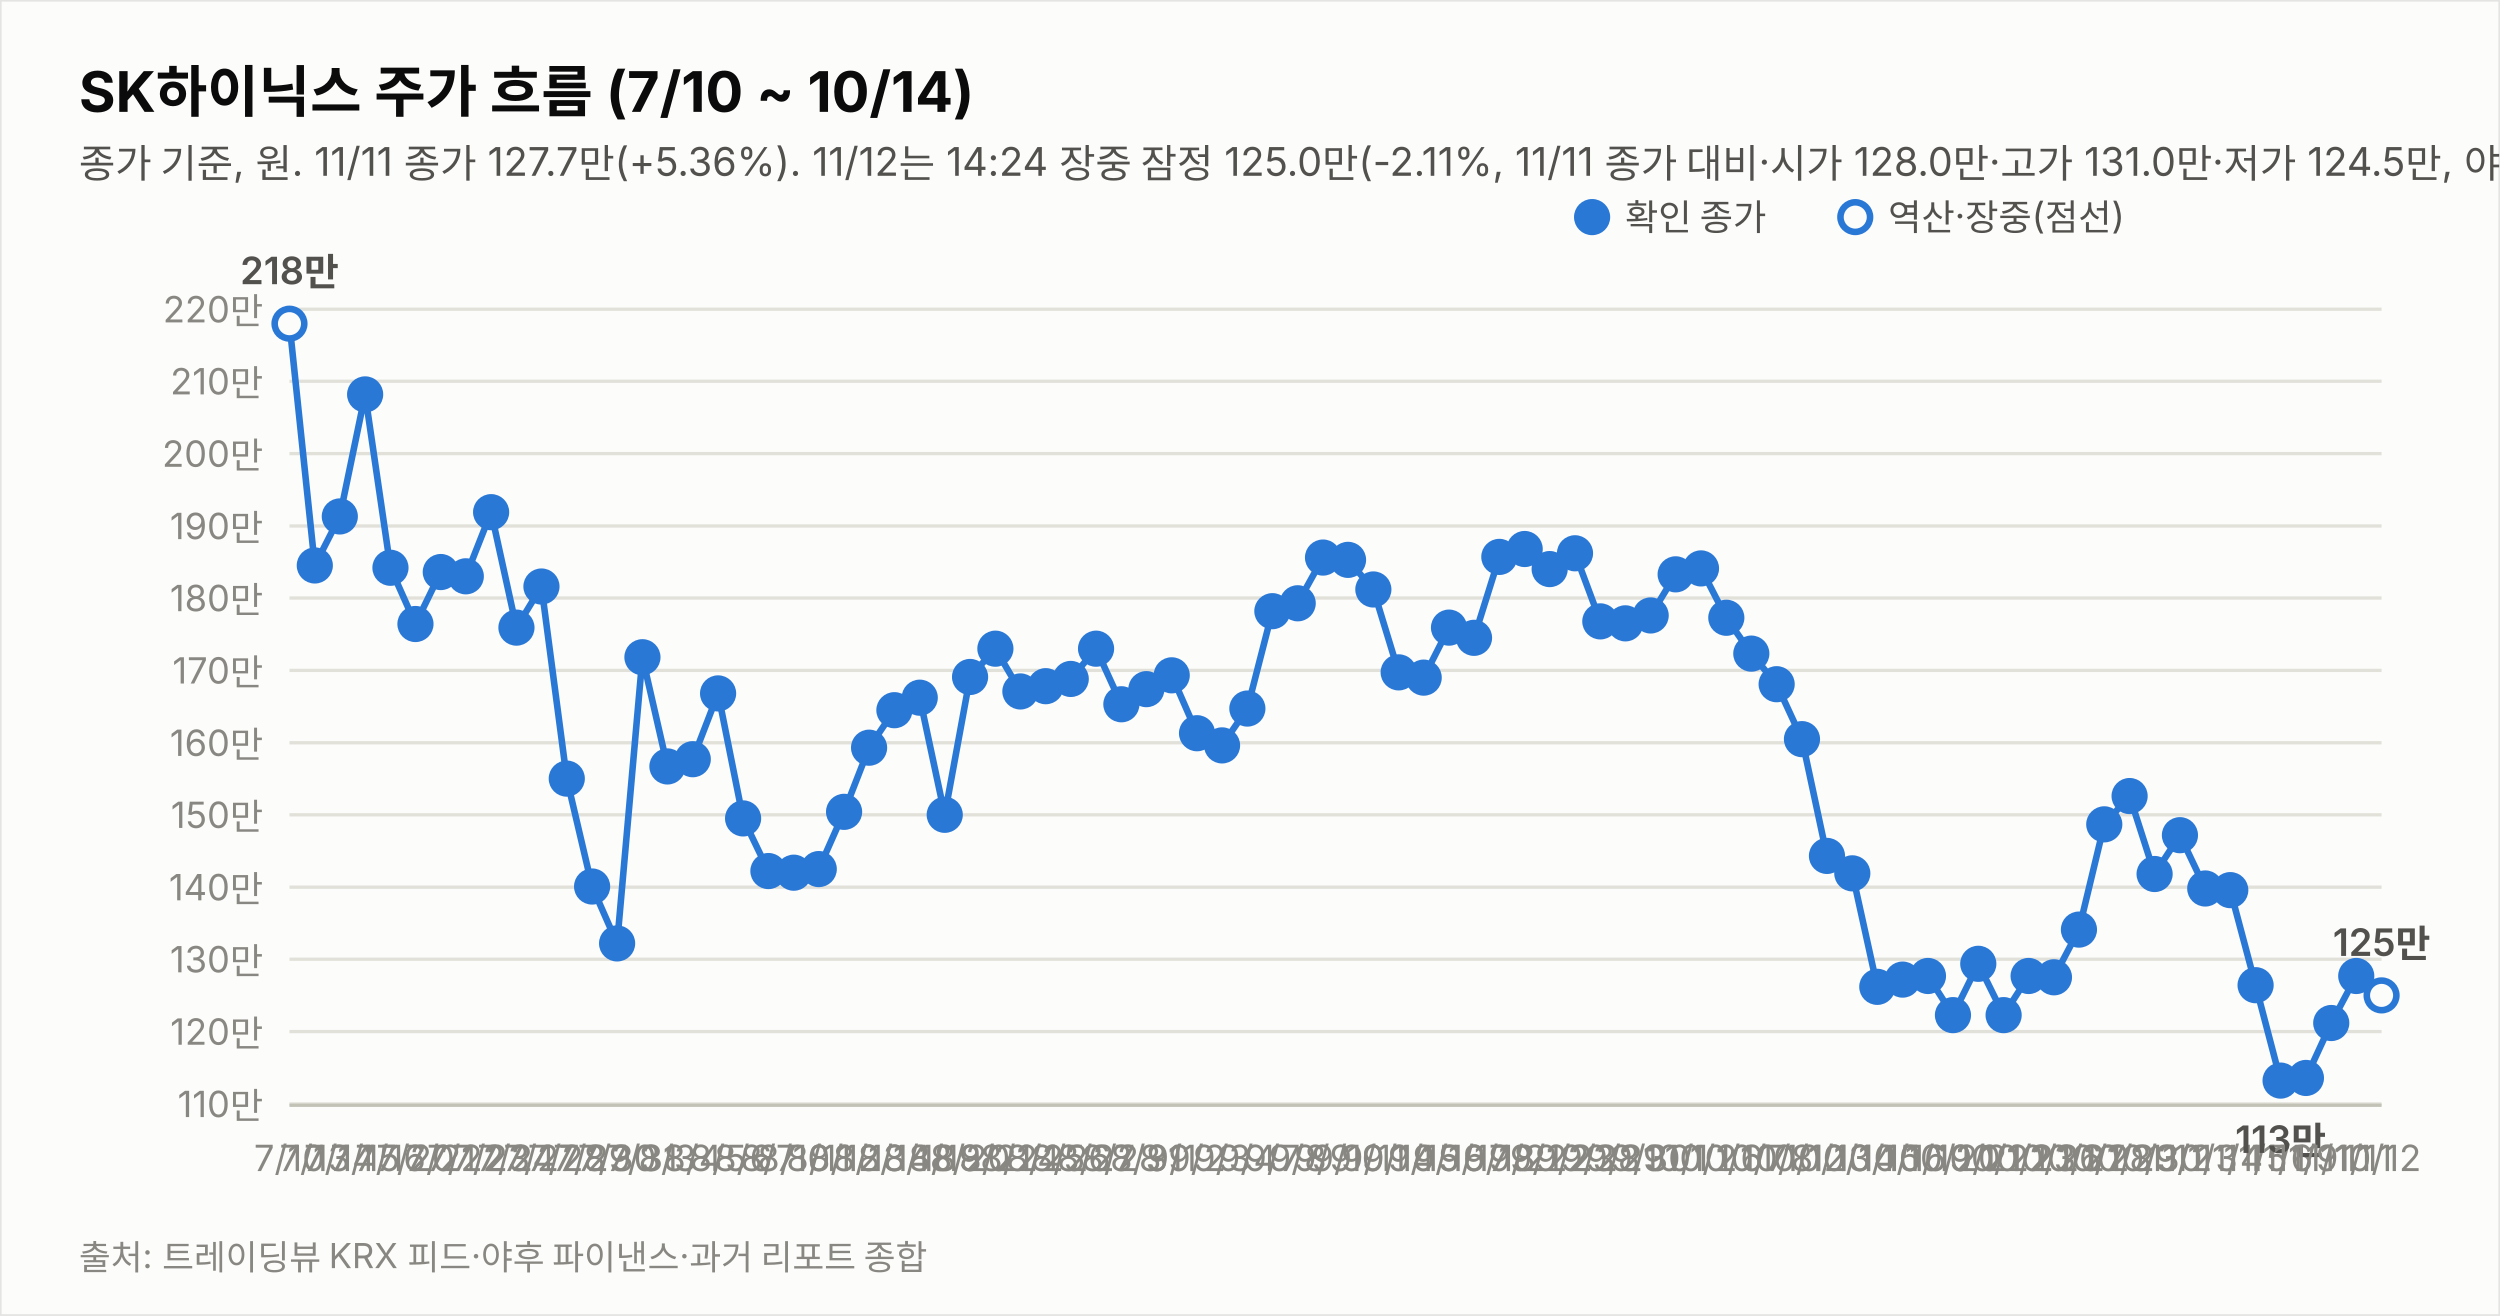
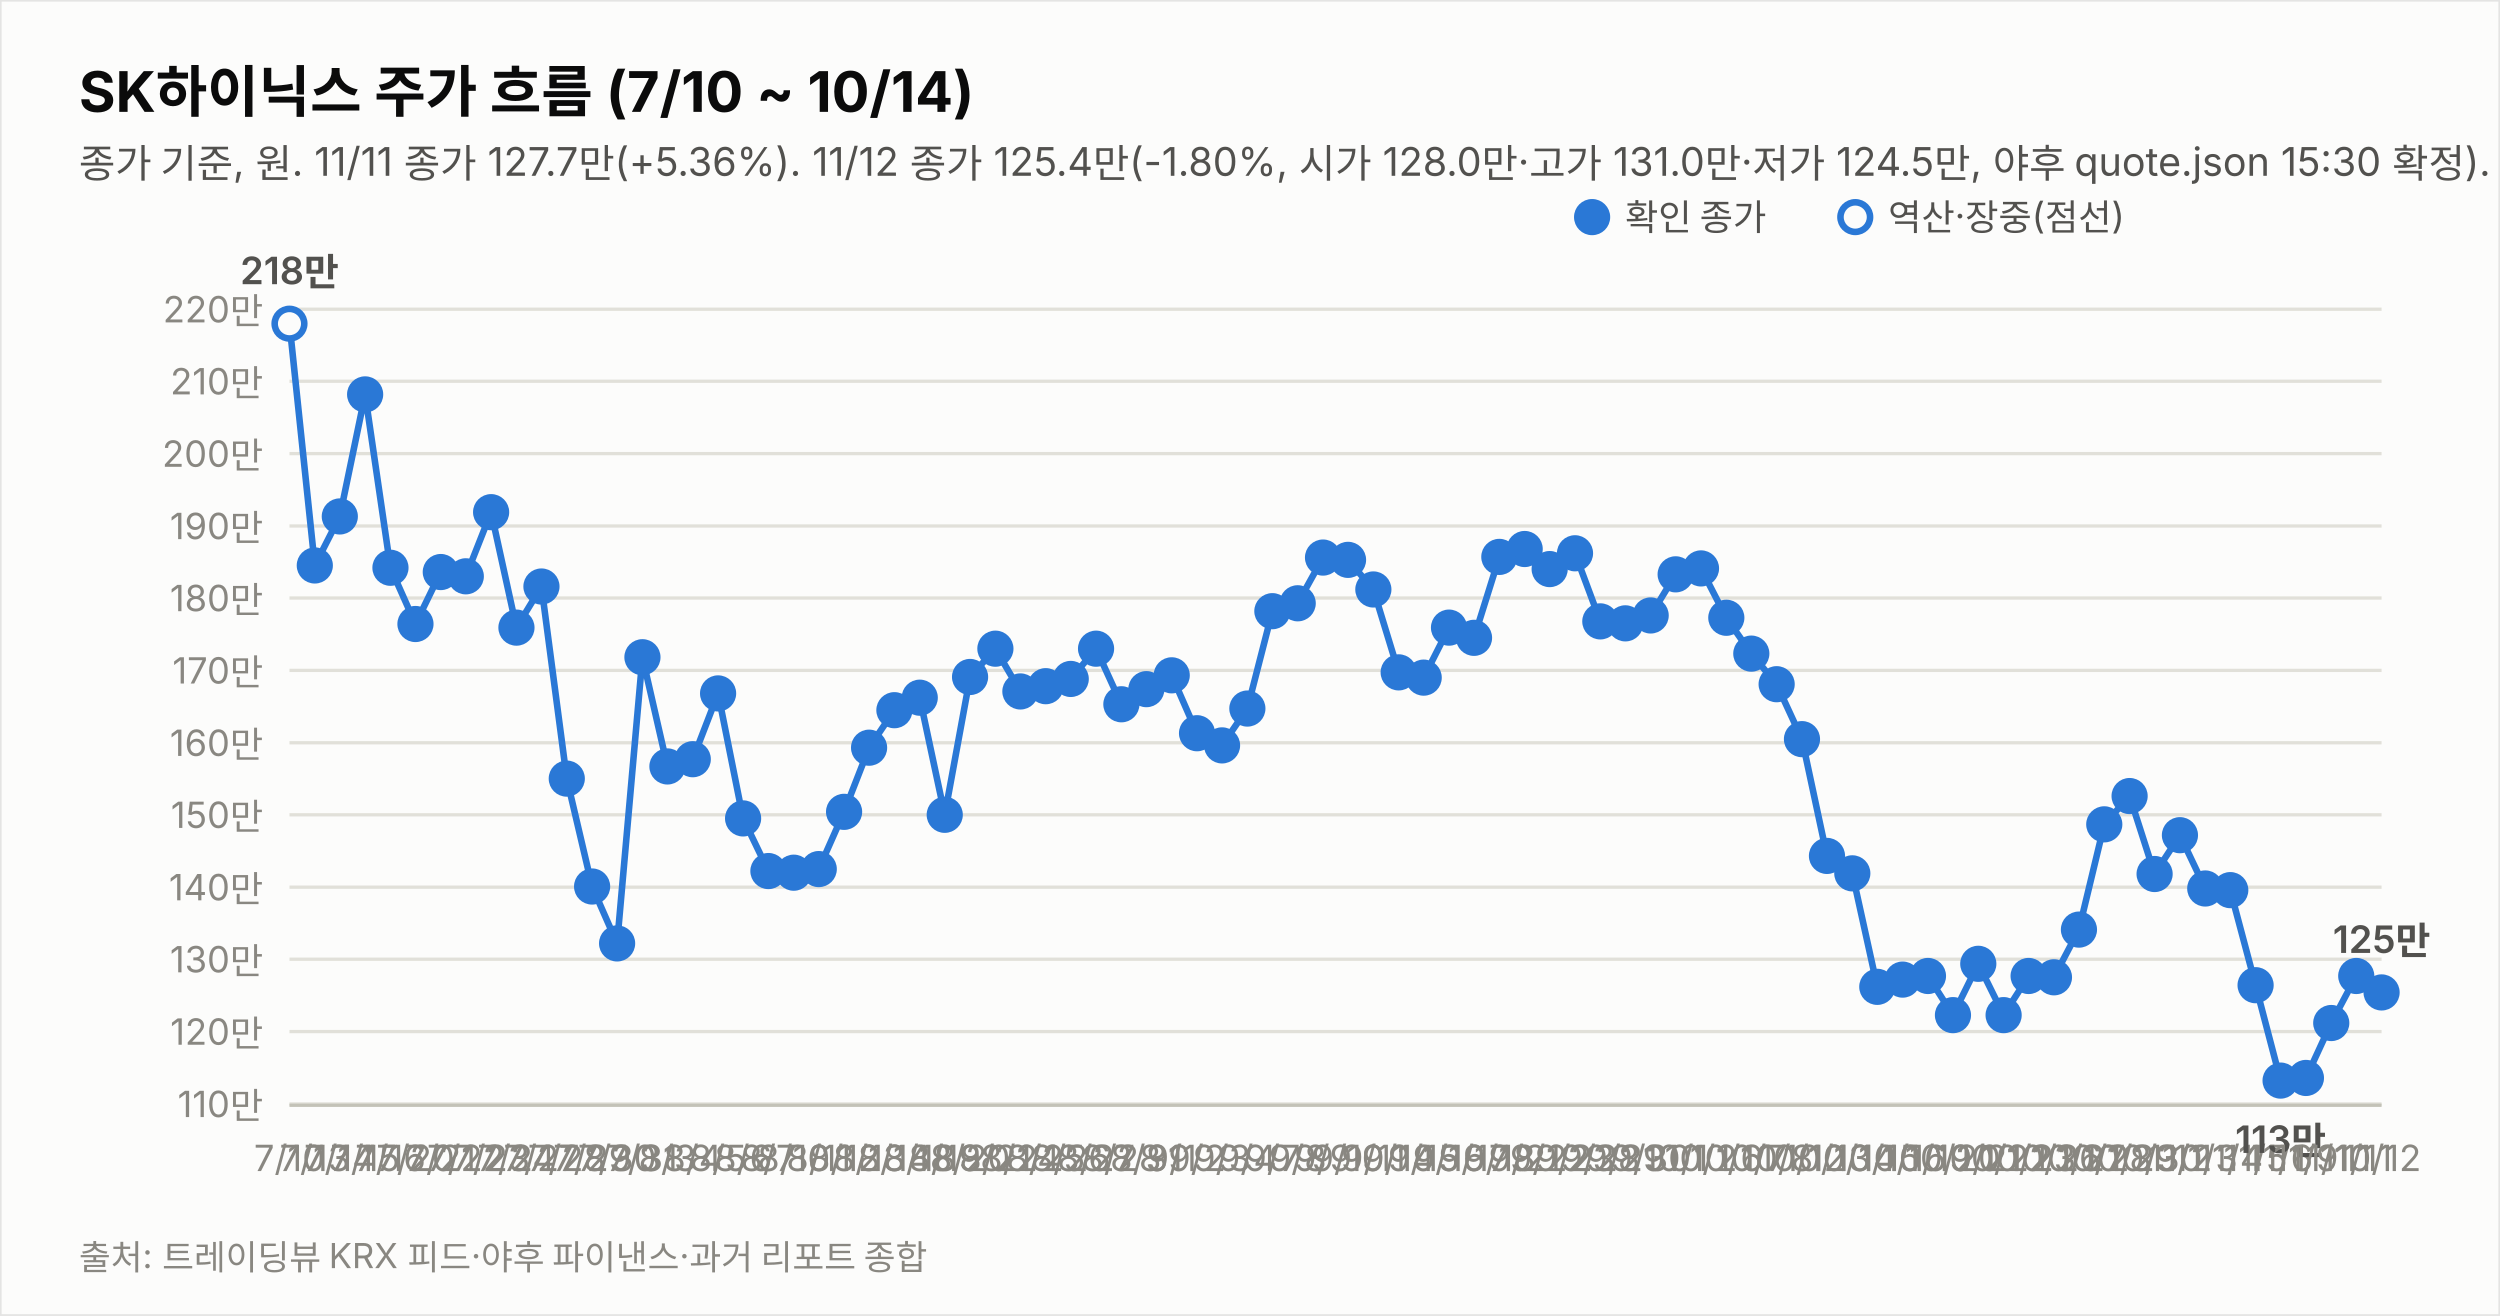
<svg xmlns="http://www.w3.org/2000/svg" width="760" height="400" viewBox="0 0 760 400" font-family="system-ui,-apple-system,&quot;Segoe UI&quot;,&quot;Malgun Gothic&quot;,&quot;Apple SD Gothic Neo&quot;,sans-serif">
  <rect width="760" height="400" fill="#fcfcfb" stroke="rgba(11,11,11,0.10)" />
  <text x="24" y="34" font-size="17" font-weight="700" fill="#0b0b0b">SK하이닉스 주가 흐름 (7/10 ~ 10/14)</text>
-   <text x="24" y="54" font-size="12" fill="#52514e">종가 기준, 원. 11/11 종가 127.7만(+5.36%). 11/12는 14:24 장중 잠정 125.0만(-2.11%, 11/11 종가 대비·시가 128.0만·고가 131.0만·저가 124.5만, 야후 지연 시세). 지표는 11/12 14:24 잠정.</text>
+   <text x="24" y="54" font-size="12" fill="#52514e">종가 기준, 원. 11/11 종가 127.7만(+5.36%). 11/12 종가 125.4만(-1.80%, 시가 128.0만·고가 131.0만·저가 124.5만, 야후 quote.json 15:30 확정). 지표는 11/12 종가 확정.</text>
  <line x1="88" y1="335.6" x2="724" y2="335.6" stroke="#e1e0d9" stroke-width="1" />
  <text x="80" y="339.6" font-size="11" fill="#898781" text-anchor="end" style="font-variant-numeric:tabular-nums">110만</text>
  <line x1="88" y1="313.6" x2="724" y2="313.6" stroke="#e1e0d9" stroke-width="1" />
  <text x="80" y="317.6" font-size="11" fill="#898781" text-anchor="end" style="font-variant-numeric:tabular-nums">120만</text>
  <line x1="88" y1="291.6" x2="724" y2="291.6" stroke="#e1e0d9" stroke-width="1" />
  <text x="80" y="295.6" font-size="11" fill="#898781" text-anchor="end" style="font-variant-numeric:tabular-nums">130만</text>
  <line x1="88" y1="269.7" x2="724" y2="269.7" stroke="#e1e0d9" stroke-width="1" />
  <text x="80" y="273.7" font-size="11" fill="#898781" text-anchor="end" style="font-variant-numeric:tabular-nums">140만</text>
  <line x1="88" y1="247.7" x2="724" y2="247.7" stroke="#e1e0d9" stroke-width="1" />
  <text x="80" y="251.7" font-size="11" fill="#898781" text-anchor="end" style="font-variant-numeric:tabular-nums">150만</text>
  <line x1="88" y1="225.8" x2="724" y2="225.8" stroke="#e1e0d9" stroke-width="1" />
  <text x="80" y="229.8" font-size="11" fill="#898781" text-anchor="end" style="font-variant-numeric:tabular-nums">160만</text>
  <line x1="88" y1="203.8" x2="724" y2="203.8" stroke="#e1e0d9" stroke-width="1" />
  <text x="80" y="207.8" font-size="11" fill="#898781" text-anchor="end" style="font-variant-numeric:tabular-nums">170만</text>
  <line x1="88" y1="181.8" x2="724" y2="181.8" stroke="#e1e0d9" stroke-width="1" />
  <text x="80" y="185.8" font-size="11" fill="#898781" text-anchor="end" style="font-variant-numeric:tabular-nums">180만</text>
  <line x1="88" y1="159.9" x2="724" y2="159.9" stroke="#e1e0d9" stroke-width="1" />
  <text x="80" y="163.9" font-size="11" fill="#898781" text-anchor="end" style="font-variant-numeric:tabular-nums">190만</text>
  <line x1="88" y1="137.9" x2="724" y2="137.9" stroke="#e1e0d9" stroke-width="1" />
  <text x="80" y="141.9" font-size="11" fill="#898781" text-anchor="end" style="font-variant-numeric:tabular-nums">200만</text>
  <line x1="88" y1="115.9" x2="724" y2="115.9" stroke="#e1e0d9" stroke-width="1" />
  <text x="80" y="119.9" font-size="11" fill="#898781" text-anchor="end" style="font-variant-numeric:tabular-nums">210만</text>
  <line x1="88" y1="94.0" x2="724" y2="94.0" stroke="#e1e0d9" stroke-width="1" />
  <text x="80" y="98.0" font-size="11" fill="#898781" text-anchor="end" style="font-variant-numeric:tabular-nums">220만</text>
  <line x1="88" y1="336" x2="724" y2="336" stroke="#c3c2b7" stroke-width="1" />
-   <path d="M88.0,98.4 L95.7,171.9 L103.3,157.0 L111.0,119.9 L118.7,172.6 L126.3,189.7 L134.0,173.9 L141.6,175.2 L149.3,155.7 L157.0,190.8 L164.6,178.3 L172.3,236.7 L180.0,269.5 L187.6,286.8 L195.3,199.8 L202.9,233.0 L210.6,230.8 L218.3,210.8 L225.9,248.8 L233.6,264.8 L241.3,265.3 L248.9,264.2 L256.6,246.8 L264.2,227.3 L271.9,215.9 L279.6,212.1 L287.2,247.7 L294.9,205.8 L302.6,197.2 L310.2,210.2 L317.9,208.6 L325.5,206.4 L333.2,197.2 L340.9,214.1 L348.5,209.5 L356.2,205.3 L363.9,222.9 L371.5,226.6 L379.2,215.4 L386.8,185.8 L394.5,183.4 L402.2,169.5 L409.8,170.2 L417.5,179.2 L425.2,204.4 L432.8,206.0 L440.5,190.8 L448.1,193.9 L455.8,169.3 L463.5,166.9 L471.1,173.0 L478.8,168.2 L486.5,188.9 L494.1,189.5 L501.8,187.1 L509.4,174.6 L517.1,172.8 L524.8,187.8 L532.4,198.7 L540.1,208.0 L547.8,224.7 L555.4,260.2 L563.1,265.5 L570.7,300.0 L578.4,297.8 L586.1,296.7 L593.7,308.6 L601.4,293.0 L609.1,308.6 L616.7,296.7 L624.4,297.1 L632.0,282.6 L639.7,250.6 L647.4,242.0 L655.0,265.7 L662.7,253.9 L670.4,270.1 L678.0,270.6 L685.7,299.5 L693.3,328.5 L701.0,327.7 L708.7,311.0 L716.3,296.7" fill="none" stroke="#2a78d6" stroke-width="2" />
-   <path d="M716.3,296.7 L724.0,302.6" fill="none" stroke="#2a78d6" stroke-width="2" stroke-dasharray="5 4" />
+   <path d="M88.0,98.4 L95.7,171.9 L103.3,157.0 L111.0,119.9 L118.7,172.6 L126.3,189.7 L134.0,173.9 L141.6,175.2 L149.3,155.7 L157.0,190.8 L164.6,178.3 L172.3,236.7 L180.0,269.5 L187.6,286.8 L195.3,199.8 L202.9,233.0 L210.6,230.8 L218.3,210.8 L225.9,248.8 L233.6,264.8 L241.3,265.3 L248.9,264.2 L256.6,246.8 L264.2,227.3 L271.9,215.9 L279.6,212.1 L287.2,247.7 L294.9,205.8 L302.6,197.2 L310.2,210.2 L317.9,208.6 L325.5,206.4 L333.2,197.2 L340.9,214.1 L348.5,209.5 L356.2,205.3 L363.9,222.9 L371.5,226.6 L379.2,215.4 L386.8,185.8 L394.5,183.4 L402.2,169.5 L409.8,170.2 L417.5,179.2 L425.2,204.4 L432.8,206.0 L440.5,190.8 L448.1,193.9 L455.8,169.3 L463.5,166.9 L471.1,173.0 L478.8,168.2 L486.5,188.9 L494.1,189.5 L501.8,187.1 L509.4,174.6 L517.1,172.8 L524.8,187.8 L532.4,198.7 L540.1,208.0 L547.8,224.7 L555.4,260.2 L563.1,265.5 L570.7,300.0 L578.4,297.8 L586.1,296.7 L593.7,308.6 L601.4,293.0 L609.1,308.6 L616.7,296.7 L624.4,297.1 L632.0,282.6 L639.7,250.6 L647.4,242.0 L655.0,265.7 L662.7,253.9 L670.4,270.1 L678.0,270.6 L685.7,299.5 L693.3,328.5 L701.0,327.7 L708.7,311.0 L716.3,296.7 L724.0,301.7" fill="none" stroke="#2a78d6" stroke-width="2" />
  <circle cx="88.0" cy="98.4" r="4.5" fill="#fcfcfb" stroke="#2a78d6" stroke-width="2" />
  <text x="88.0" y="356" font-size="11" fill="#898781" text-anchor="middle">7/10</text>
  <text x="88.0" y="86.4" font-size="11.5" font-weight="600" fill="#52514e" text-anchor="middle" style="font-variant-numeric:tabular-nums">218만</text>
  <circle cx="95.7" cy="171.9" r="4.5" fill="#2a78d6" stroke="#2a78d6" stroke-width="2" />
  <text x="95.7" y="356" font-size="11" fill="#898781" text-anchor="middle">7/13</text>
  <circle cx="103.3" cy="157.0" r="4.5" fill="#2a78d6" stroke="#2a78d6" stroke-width="2" />
  <text x="103.3" y="356" font-size="11" fill="#898781" text-anchor="middle">7/14</text>
  <circle cx="111.0" cy="119.9" r="4.5" fill="#2a78d6" stroke="#2a78d6" stroke-width="2" />
  <text x="111.0" y="356" font-size="11" fill="#898781" text-anchor="middle">7/15</text>
  <circle cx="118.7" cy="172.6" r="4.5" fill="#2a78d6" stroke="#2a78d6" stroke-width="2" />
  <text x="118.7" y="356" font-size="11" fill="#898781" text-anchor="middle">7/16</text>
  <circle cx="126.3" cy="189.7" r="4.5" fill="#2a78d6" stroke="#2a78d6" stroke-width="2" />
  <text x="126.3" y="356" font-size="11" fill="#898781" text-anchor="middle">7/20</text>
  <circle cx="134.0" cy="173.9" r="4.5" fill="#2a78d6" stroke="#2a78d6" stroke-width="2" />
  <text x="134.0" y="356" font-size="11" fill="#898781" text-anchor="middle">7/21</text>
  <circle cx="141.6" cy="175.2" r="4.5" fill="#2a78d6" stroke="#2a78d6" stroke-width="2" />
  <text x="141.6" y="356" font-size="11" fill="#898781" text-anchor="middle">7/22</text>
  <circle cx="149.3" cy="155.7" r="4.5" fill="#2a78d6" stroke="#2a78d6" stroke-width="2" />
  <text x="149.3" y="356" font-size="11" fill="#898781" text-anchor="middle">7/23</text>
  <circle cx="157.0" cy="190.8" r="4.5" fill="#2a78d6" stroke="#2a78d6" stroke-width="2" />
  <text x="157.0" y="356" font-size="11" fill="#898781" text-anchor="middle">7/24</text>
  <circle cx="164.6" cy="178.3" r="4.5" fill="#2a78d6" stroke="#2a78d6" stroke-width="2" />
  <text x="164.6" y="356" font-size="11" fill="#898781" text-anchor="middle">7/27</text>
  <circle cx="172.3" cy="236.7" r="4.5" fill="#2a78d6" stroke="#2a78d6" stroke-width="2" />
  <text x="172.3" y="356" font-size="11" fill="#898781" text-anchor="middle">7/28</text>
  <circle cx="180.0" cy="269.5" r="4.5" fill="#2a78d6" stroke="#2a78d6" stroke-width="2" />
  <text x="180.0" y="356" font-size="11" fill="#898781" text-anchor="middle">7/29</text>
  <circle cx="187.6" cy="286.8" r="4.5" fill="#2a78d6" stroke="#2a78d6" stroke-width="2" />
  <text x="187.6" y="356" font-size="11" fill="#898781" text-anchor="middle">7/30</text>
  <circle cx="195.3" cy="199.8" r="4.5" fill="#2a78d6" stroke="#2a78d6" stroke-width="2" />
  <text x="195.3" y="356" font-size="11" fill="#898781" text-anchor="middle">7/31</text>
  <circle cx="202.9" cy="233.0" r="4.5" fill="#2a78d6" stroke="#2a78d6" stroke-width="2" />
  <text x="202.9" y="356" font-size="11" fill="#898781" text-anchor="middle">8/3</text>
  <circle cx="210.6" cy="230.8" r="4.5" fill="#2a78d6" stroke="#2a78d6" stroke-width="2" />
  <text x="210.6" y="356" font-size="11" fill="#898781" text-anchor="middle">8/4</text>
  <circle cx="218.3" cy="210.8" r="4.5" fill="#2a78d6" stroke="#2a78d6" stroke-width="2" />
  <text x="218.3" y="356" font-size="11" fill="#898781" text-anchor="middle">8/5</text>
  <circle cx="225.9" cy="248.8" r="4.5" fill="#2a78d6" stroke="#2a78d6" stroke-width="2" />
  <text x="225.9" y="356" font-size="11" fill="#898781" text-anchor="middle">8/6</text>
  <circle cx="233.6" cy="264.8" r="4.5" fill="#2a78d6" stroke="#2a78d6" stroke-width="2" />
  <text x="233.6" y="356" font-size="11" fill="#898781" text-anchor="middle">8/7</text>
  <circle cx="241.3" cy="265.3" r="4.5" fill="#2a78d6" stroke="#2a78d6" stroke-width="2" />
  <text x="241.3" y="356" font-size="11" fill="#898781" text-anchor="middle">8/10</text>
  <circle cx="248.9" cy="264.2" r="4.5" fill="#2a78d6" stroke="#2a78d6" stroke-width="2" />
  <text x="248.9" y="356" font-size="11" fill="#898781" text-anchor="middle">8/11</text>
  <circle cx="256.6" cy="246.8" r="4.5" fill="#2a78d6" stroke="#2a78d6" stroke-width="2" />
  <text x="256.6" y="356" font-size="11" fill="#898781" text-anchor="middle">8/12</text>
  <circle cx="264.2" cy="227.3" r="4.5" fill="#2a78d6" stroke="#2a78d6" stroke-width="2" />
  <text x="264.2" y="356" font-size="11" fill="#898781" text-anchor="middle">8/13</text>
  <circle cx="271.9" cy="215.9" r="4.5" fill="#2a78d6" stroke="#2a78d6" stroke-width="2" />
  <text x="271.9" y="356" font-size="11" fill="#898781" text-anchor="middle">8/14</text>
  <circle cx="279.6" cy="212.1" r="4.5" fill="#2a78d6" stroke="#2a78d6" stroke-width="2" />
  <text x="279.6" y="356" font-size="11" fill="#898781" text-anchor="middle">8/18</text>
  <circle cx="287.2" cy="247.7" r="4.5" fill="#2a78d6" stroke="#2a78d6" stroke-width="2" />
  <text x="287.2" y="356" font-size="11" fill="#898781" text-anchor="middle">8/19</text>
  <circle cx="294.9" cy="205.8" r="4.5" fill="#2a78d6" stroke="#2a78d6" stroke-width="2" />
  <text x="294.9" y="356" font-size="11" fill="#898781" text-anchor="middle">8/20</text>
  <circle cx="302.6" cy="197.2" r="4.5" fill="#2a78d6" stroke="#2a78d6" stroke-width="2" />
  <text x="302.6" y="356" font-size="11" fill="#898781" text-anchor="middle">8/21</text>
  <circle cx="310.2" cy="210.2" r="4.5" fill="#2a78d6" stroke="#2a78d6" stroke-width="2" />
  <text x="310.2" y="356" font-size="11" fill="#898781" text-anchor="middle">8/24</text>
  <circle cx="317.9" cy="208.6" r="4.5" fill="#2a78d6" stroke="#2a78d6" stroke-width="2" />
  <text x="317.9" y="356" font-size="11" fill="#898781" text-anchor="middle">8/25</text>
  <circle cx="325.5" cy="206.4" r="4.5" fill="#2a78d6" stroke="#2a78d6" stroke-width="2" />
  <text x="325.5" y="356" font-size="11" fill="#898781" text-anchor="middle">8/26</text>
  <circle cx="333.2" cy="197.2" r="4.5" fill="#2a78d6" stroke="#2a78d6" stroke-width="2" />
  <text x="333.2" y="356" font-size="11" fill="#898781" text-anchor="middle">8/27</text>
  <circle cx="340.9" cy="214.1" r="4.5" fill="#2a78d6" stroke="#2a78d6" stroke-width="2" />
  <text x="340.9" y="356" font-size="11" fill="#898781" text-anchor="middle">8/28</text>
  <circle cx="348.5" cy="209.5" r="4.5" fill="#2a78d6" stroke="#2a78d6" stroke-width="2" />
  <text x="348.5" y="356" font-size="11" fill="#898781" text-anchor="middle">8/31</text>
  <circle cx="356.2" cy="205.3" r="4.5" fill="#2a78d6" stroke="#2a78d6" stroke-width="2" />
  <text x="356.2" y="356" font-size="11" fill="#898781" text-anchor="middle">9/1</text>
  <circle cx="363.9" cy="222.9" r="4.5" fill="#2a78d6" stroke="#2a78d6" stroke-width="2" />
  <text x="363.9" y="356" font-size="11" fill="#898781" text-anchor="middle">9/2</text>
  <circle cx="371.5" cy="226.6" r="4.5" fill="#2a78d6" stroke="#2a78d6" stroke-width="2" />
  <text x="371.5" y="356" font-size="11" fill="#898781" text-anchor="middle">9/3</text>
  <circle cx="379.2" cy="215.4" r="4.5" fill="#2a78d6" stroke="#2a78d6" stroke-width="2" />
  <text x="379.2" y="356" font-size="11" fill="#898781" text-anchor="middle">9/4</text>
  <circle cx="386.8" cy="185.8" r="4.5" fill="#2a78d6" stroke="#2a78d6" stroke-width="2" />
  <text x="386.8" y="356" font-size="11" fill="#898781" text-anchor="middle">9/7</text>
  <circle cx="394.5" cy="183.4" r="4.5" fill="#2a78d6" stroke="#2a78d6" stroke-width="2" />
  <text x="394.5" y="356" font-size="11" fill="#898781" text-anchor="middle">9/8</text>
  <circle cx="402.2" cy="169.5" r="4.5" fill="#2a78d6" stroke="#2a78d6" stroke-width="2" />
  <text x="402.2" y="356" font-size="11" fill="#898781" text-anchor="middle">9/9</text>
  <circle cx="409.8" cy="170.2" r="4.5" fill="#2a78d6" stroke="#2a78d6" stroke-width="2" />
  <text x="409.8" y="356" font-size="11" fill="#898781" text-anchor="middle">9/10</text>
  <circle cx="417.5" cy="179.2" r="4.5" fill="#2a78d6" stroke="#2a78d6" stroke-width="2" />
  <text x="417.5" y="356" font-size="11" fill="#898781" text-anchor="middle">9/11</text>
  <circle cx="425.2" cy="204.4" r="4.5" fill="#2a78d6" stroke="#2a78d6" stroke-width="2" />
  <text x="425.2" y="356" font-size="11" fill="#898781" text-anchor="middle">9/14</text>
  <circle cx="432.8" cy="206.0" r="4.5" fill="#2a78d6" stroke="#2a78d6" stroke-width="2" />
  <text x="432.8" y="356" font-size="11" fill="#898781" text-anchor="middle">9/15</text>
  <circle cx="440.5" cy="190.8" r="4.5" fill="#2a78d6" stroke="#2a78d6" stroke-width="2" />
  <text x="440.5" y="356" font-size="11" fill="#898781" text-anchor="middle">9/16</text>
  <circle cx="448.1" cy="193.9" r="4.5" fill="#2a78d6" stroke="#2a78d6" stroke-width="2" />
  <text x="448.1" y="356" font-size="11" fill="#898781" text-anchor="middle">9/17</text>
  <circle cx="455.8" cy="169.3" r="4.5" fill="#2a78d6" stroke="#2a78d6" stroke-width="2" />
  <text x="455.8" y="356" font-size="11" fill="#898781" text-anchor="middle">9/18</text>
  <circle cx="463.5" cy="166.9" r="4.5" fill="#2a78d6" stroke="#2a78d6" stroke-width="2" />
  <text x="463.5" y="356" font-size="11" fill="#898781" text-anchor="middle">9/21</text>
  <circle cx="471.1" cy="173.0" r="4.5" fill="#2a78d6" stroke="#2a78d6" stroke-width="2" />
  <text x="471.1" y="356" font-size="11" fill="#898781" text-anchor="middle">9/22</text>
  <circle cx="478.8" cy="168.2" r="4.5" fill="#2a78d6" stroke="#2a78d6" stroke-width="2" />
  <text x="478.8" y="356" font-size="11" fill="#898781" text-anchor="middle">9/23</text>
  <circle cx="486.5" cy="188.9" r="4.5" fill="#2a78d6" stroke="#2a78d6" stroke-width="2" />
  <text x="486.5" y="356" font-size="11" fill="#898781" text-anchor="middle">9/28</text>
  <circle cx="494.1" cy="189.5" r="4.5" fill="#2a78d6" stroke="#2a78d6" stroke-width="2" />
  <text x="494.1" y="356" font-size="11" fill="#898781" text-anchor="middle">9/29</text>
  <circle cx="501.8" cy="187.1" r="4.5" fill="#2a78d6" stroke="#2a78d6" stroke-width="2" />
  <text x="501.8" y="356" font-size="11" fill="#898781" text-anchor="middle">9/30</text>
  <circle cx="509.4" cy="174.6" r="4.5" fill="#2a78d6" stroke="#2a78d6" stroke-width="2" />
  <text x="509.4" y="356" font-size="11" fill="#898781" text-anchor="middle">10/1</text>
  <circle cx="517.1" cy="172.8" r="4.5" fill="#2a78d6" stroke="#2a78d6" stroke-width="2" />
  <text x="517.1" y="356" font-size="11" fill="#898781" text-anchor="middle">10/2</text>
  <circle cx="524.8" cy="187.8" r="4.5" fill="#2a78d6" stroke="#2a78d6" stroke-width="2" />
  <text x="524.8" y="356" font-size="11" fill="#898781" text-anchor="middle">10/6</text>
  <circle cx="532.4" cy="198.7" r="4.5" fill="#2a78d6" stroke="#2a78d6" stroke-width="2" />
  <text x="532.4" y="356" font-size="11" fill="#898781" text-anchor="middle">10/7</text>
  <circle cx="540.1" cy="208.0" r="4.5" fill="#2a78d6" stroke="#2a78d6" stroke-width="2" />
  <text x="540.1" y="356" font-size="11" fill="#898781" text-anchor="middle">10/8</text>
  <circle cx="547.8" cy="224.7" r="4.5" fill="#2a78d6" stroke="#2a78d6" stroke-width="2" />
  <text x="547.8" y="356" font-size="11" fill="#898781" text-anchor="middle">10/12</text>
  <circle cx="555.4" cy="260.2" r="4.5" fill="#2a78d6" stroke="#2a78d6" stroke-width="2" />
  <text x="555.4" y="356" font-size="11" fill="#898781" text-anchor="middle">10/13</text>
  <circle cx="563.1" cy="265.5" r="4.5" fill="#2a78d6" stroke="#2a78d6" stroke-width="2" />
  <text x="563.1" y="356" font-size="11" fill="#898781" text-anchor="middle">10/14</text>
  <circle cx="570.7" cy="300.0" r="4.5" fill="#2a78d6" stroke="#2a78d6" stroke-width="2" />
  <text x="570.7" y="356" font-size="11" fill="#898781" text-anchor="middle">10/15</text>
  <circle cx="578.4" cy="297.8" r="4.5" fill="#2a78d6" stroke="#2a78d6" stroke-width="2" />
  <text x="578.4" y="356" font-size="11" fill="#898781" text-anchor="middle">10/16</text>
  <circle cx="586.1" cy="296.7" r="4.5" fill="#2a78d6" stroke="#2a78d6" stroke-width="2" />
  <text x="586.1" y="356" font-size="11" fill="#898781" text-anchor="middle">10/19</text>
  <circle cx="593.7" cy="308.6" r="4.5" fill="#2a78d6" stroke="#2a78d6" stroke-width="2" />
  <text x="593.7" y="356" font-size="11" fill="#898781" text-anchor="middle">10/20</text>
  <circle cx="601.4" cy="293.0" r="4.5" fill="#2a78d6" stroke="#2a78d6" stroke-width="2" />
  <text x="601.4" y="356" font-size="11" fill="#898781" text-anchor="middle">10/21</text>
  <circle cx="609.1" cy="308.6" r="4.5" fill="#2a78d6" stroke="#2a78d6" stroke-width="2" />
  <text x="609.1" y="356" font-size="11" fill="#898781" text-anchor="middle">10/22</text>
  <circle cx="616.7" cy="296.7" r="4.5" fill="#2a78d6" stroke="#2a78d6" stroke-width="2" />
  <text x="616.7" y="356" font-size="11" fill="#898781" text-anchor="middle">10/23</text>
  <circle cx="624.4" cy="297.1" r="4.5" fill="#2a78d6" stroke="#2a78d6" stroke-width="2" />
  <text x="624.4" y="356" font-size="11" fill="#898781" text-anchor="middle">10/26</text>
  <circle cx="632.0" cy="282.6" r="4.5" fill="#2a78d6" stroke="#2a78d6" stroke-width="2" />
  <text x="632.0" y="356" font-size="11" fill="#898781" text-anchor="middle">10/27</text>
  <circle cx="639.7" cy="250.6" r="4.5" fill="#2a78d6" stroke="#2a78d6" stroke-width="2" />
  <text x="639.7" y="356" font-size="11" fill="#898781" text-anchor="middle">10/28</text>
  <circle cx="647.4" cy="242.0" r="4.5" fill="#2a78d6" stroke="#2a78d6" stroke-width="2" />
  <text x="647.4" y="356" font-size="11" fill="#898781" text-anchor="middle">10/29</text>
  <circle cx="655.0" cy="265.7" r="4.5" fill="#2a78d6" stroke="#2a78d6" stroke-width="2" />
  <text x="655.0" y="356" font-size="11" fill="#898781" text-anchor="middle">10/30</text>
  <circle cx="662.7" cy="253.9" r="4.5" fill="#2a78d6" stroke="#2a78d6" stroke-width="2" />
  <text x="662.7" y="356" font-size="11" fill="#898781" text-anchor="middle">11/2</text>
  <circle cx="670.4" cy="270.1" r="4.5" fill="#2a78d6" stroke="#2a78d6" stroke-width="2" />
  <text x="670.4" y="356" font-size="11" fill="#898781" text-anchor="middle">11/3</text>
  <circle cx="678.0" cy="270.6" r="4.5" fill="#2a78d6" stroke="#2a78d6" stroke-width="2" />
  <text x="678.0" y="356" font-size="11" fill="#898781" text-anchor="middle">11/4</text>
  <circle cx="685.7" cy="299.5" r="4.5" fill="#2a78d6" stroke="#2a78d6" stroke-width="2" />
  <text x="685.7" y="356" font-size="11" fill="#898781" text-anchor="middle">11/5</text>
  <circle cx="693.3" cy="328.5" r="4.5" fill="#2a78d6" stroke="#2a78d6" stroke-width="2" />
  <text x="693.3" y="356" font-size="11" fill="#898781" text-anchor="middle">11/6</text>
  <text x="693.3" y="350.5" font-size="11.5" font-weight="600" fill="#52514e" text-anchor="middle" style="font-variant-numeric:tabular-nums">113만</text>
  <circle cx="701.0" cy="327.7" r="4.5" fill="#2a78d6" stroke="#2a78d6" stroke-width="2" />
  <text x="701.0" y="356" font-size="11" fill="#898781" text-anchor="middle">11/9</text>
  <circle cx="708.7" cy="311.0" r="4.5" fill="#2a78d6" stroke="#2a78d6" stroke-width="2" />
  <text x="708.7" y="356" font-size="11" fill="#898781" text-anchor="middle">11/10</text>
  <circle cx="716.3" cy="296.7" r="4.5" fill="#2a78d6" stroke="#2a78d6" stroke-width="2" />
  <text x="716.3" y="356" font-size="11" fill="#898781" text-anchor="middle">11/11</text>
-   <circle cx="724.0" cy="302.6" r="4.5" fill="#fcfcfb" stroke="#2a78d6" stroke-width="2" />
+   <circle cx="724.0" cy="301.7" r="4.5" fill="#2a78d6" stroke="#2a78d6" stroke-width="2" />
  <text x="724.0" y="356" font-size="11" fill="#898781" text-anchor="middle">11/12</text>
-   <text x="724.0" y="290.6" font-size="11.5" font-weight="600" fill="#52514e" text-anchor="middle" style="font-variant-numeric:tabular-nums">125만</text>
+   <text x="724.0" y="289.7" font-size="11.5" font-weight="600" fill="#52514e" text-anchor="middle" style="font-variant-numeric:tabular-nums">125만</text>
  <circle cx="484" cy="66" r="4.5" fill="#2a78d6" stroke="#2a78d6" stroke-width="2" />
  <text x="494" y="70" font-size="11" fill="#52514e">확인 종가</text>
  <circle cx="564" cy="66" r="4.5" fill="#fcfcfb" stroke="#2a78d6" stroke-width="2" />
  <text x="574" y="70" font-size="11" fill="#52514e">역산·장중(점선)</text>
  <text x="24" y="386" font-size="10.5" fill="#898781">출처: 트레이딩뷰 KRX 피드·야후 파이낸스·과거 리포트 종합</text>
</svg>
